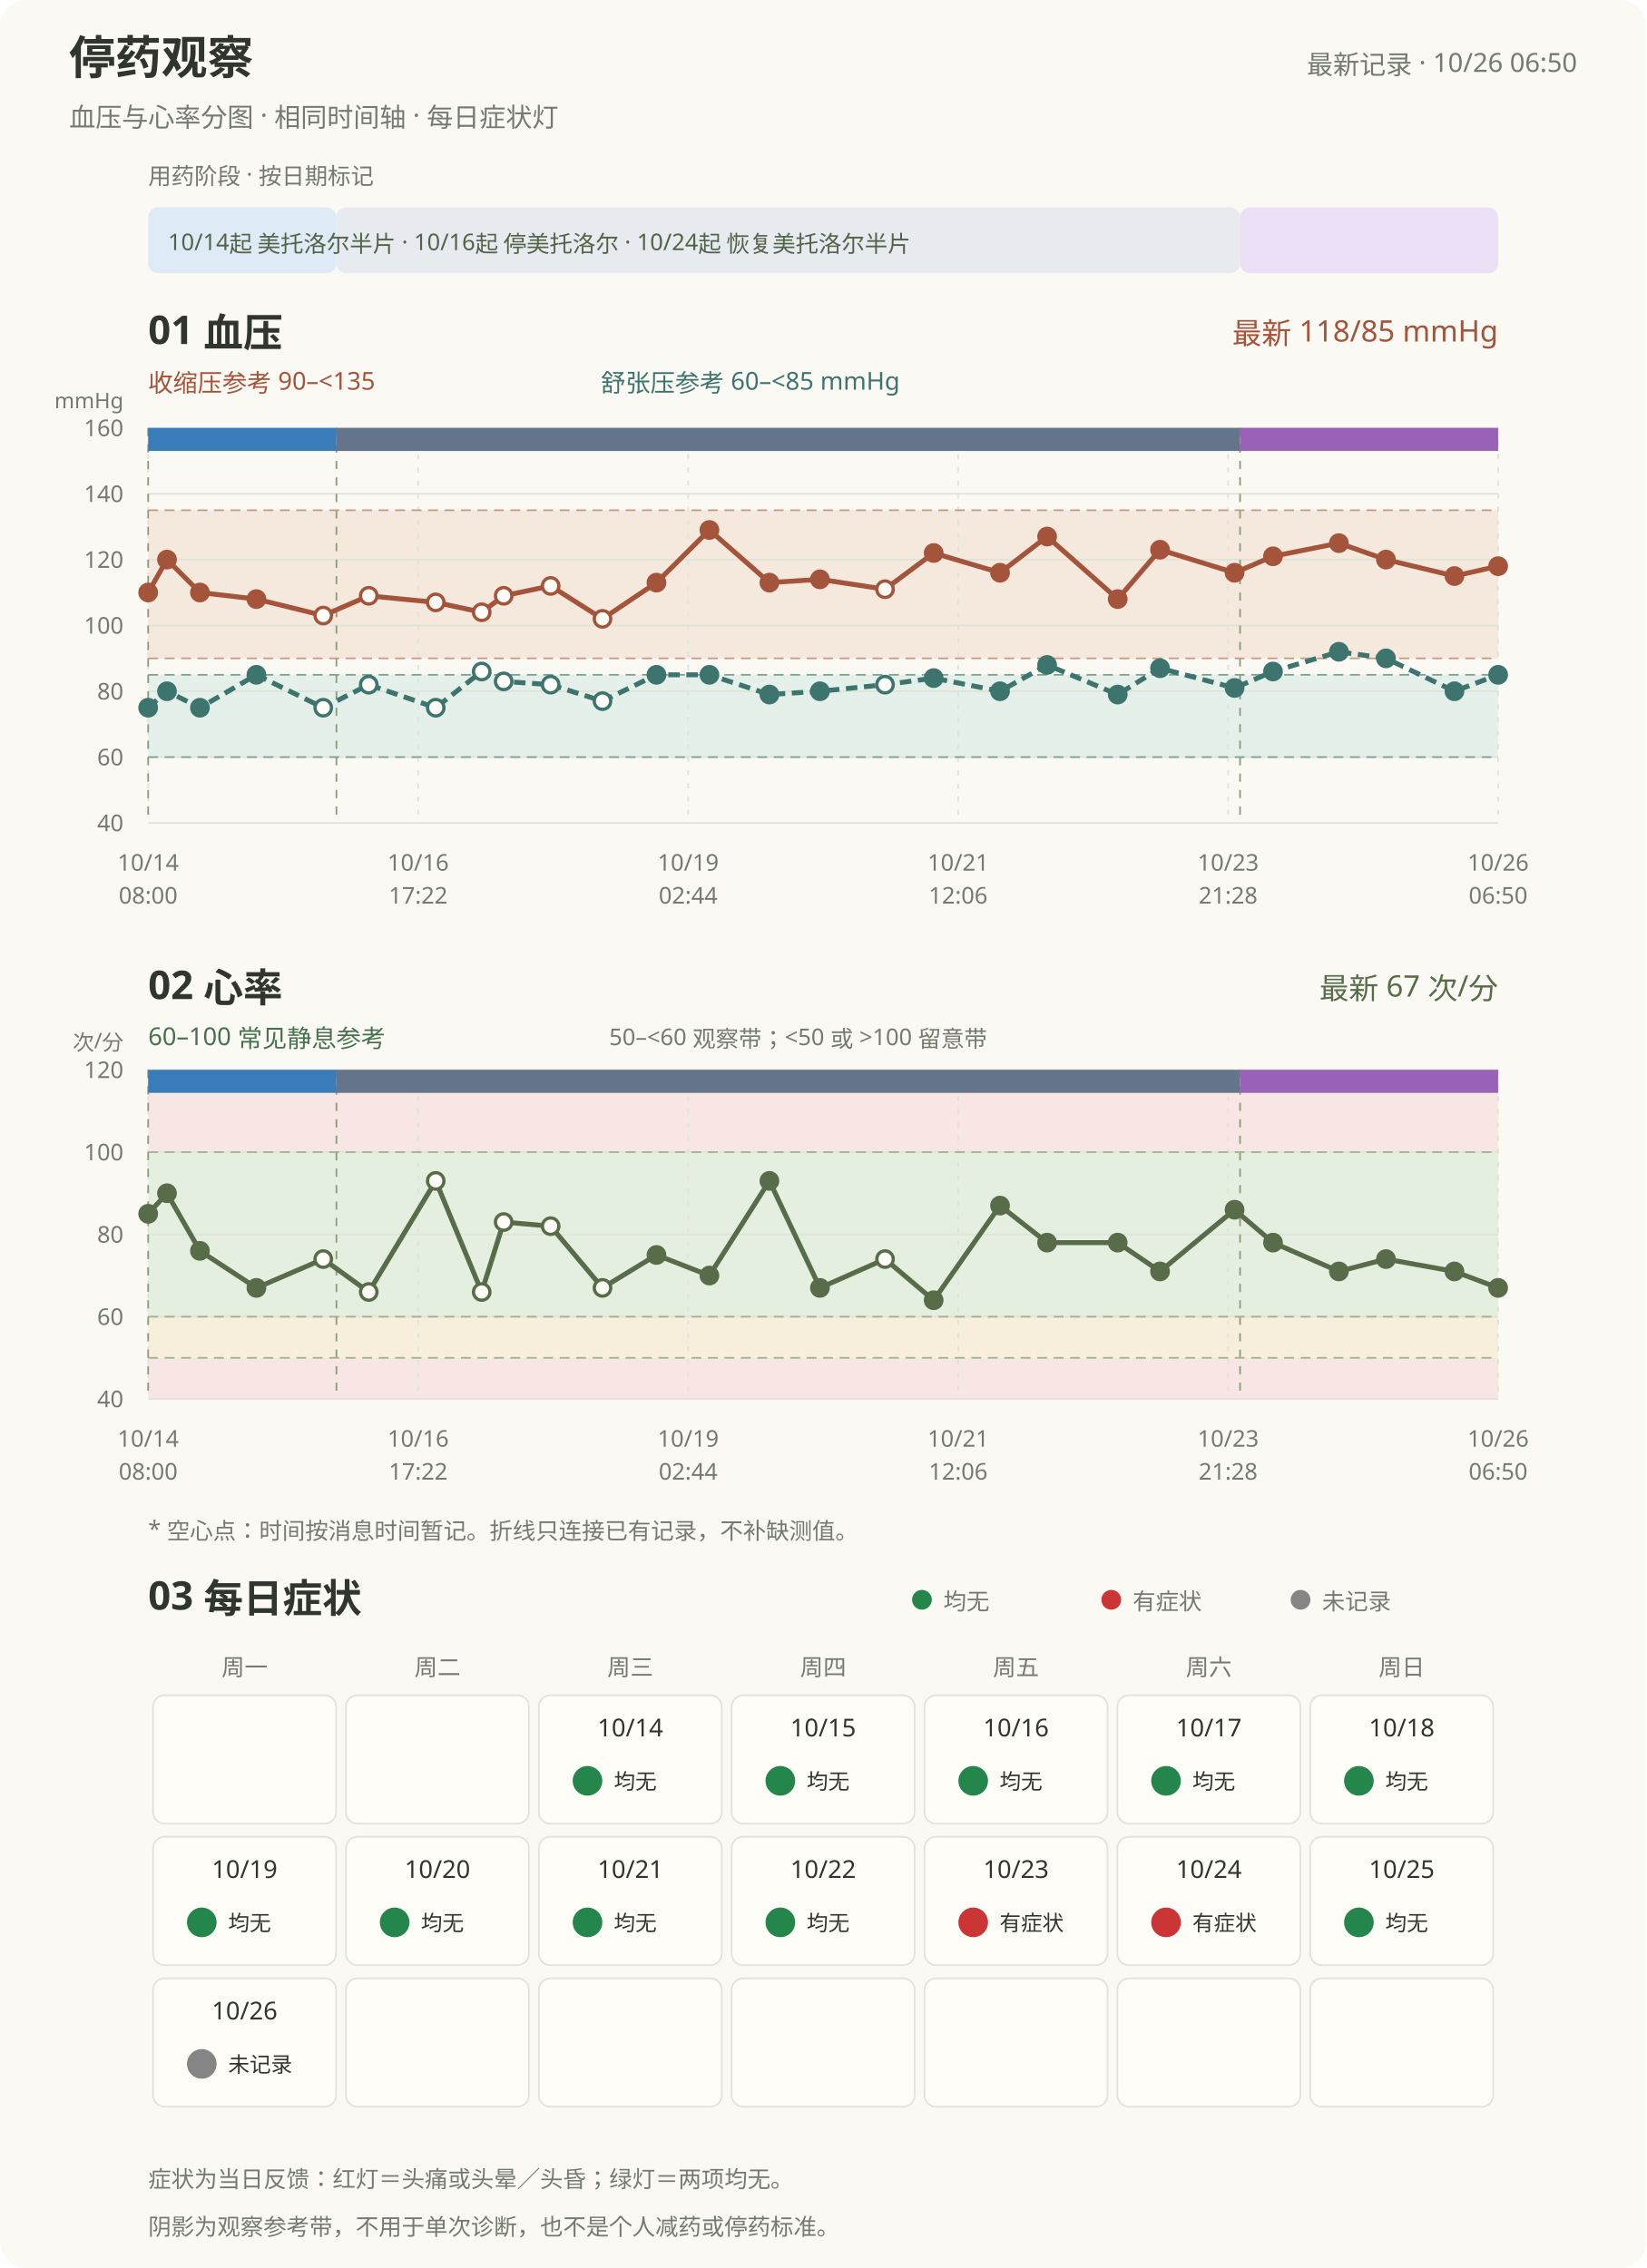
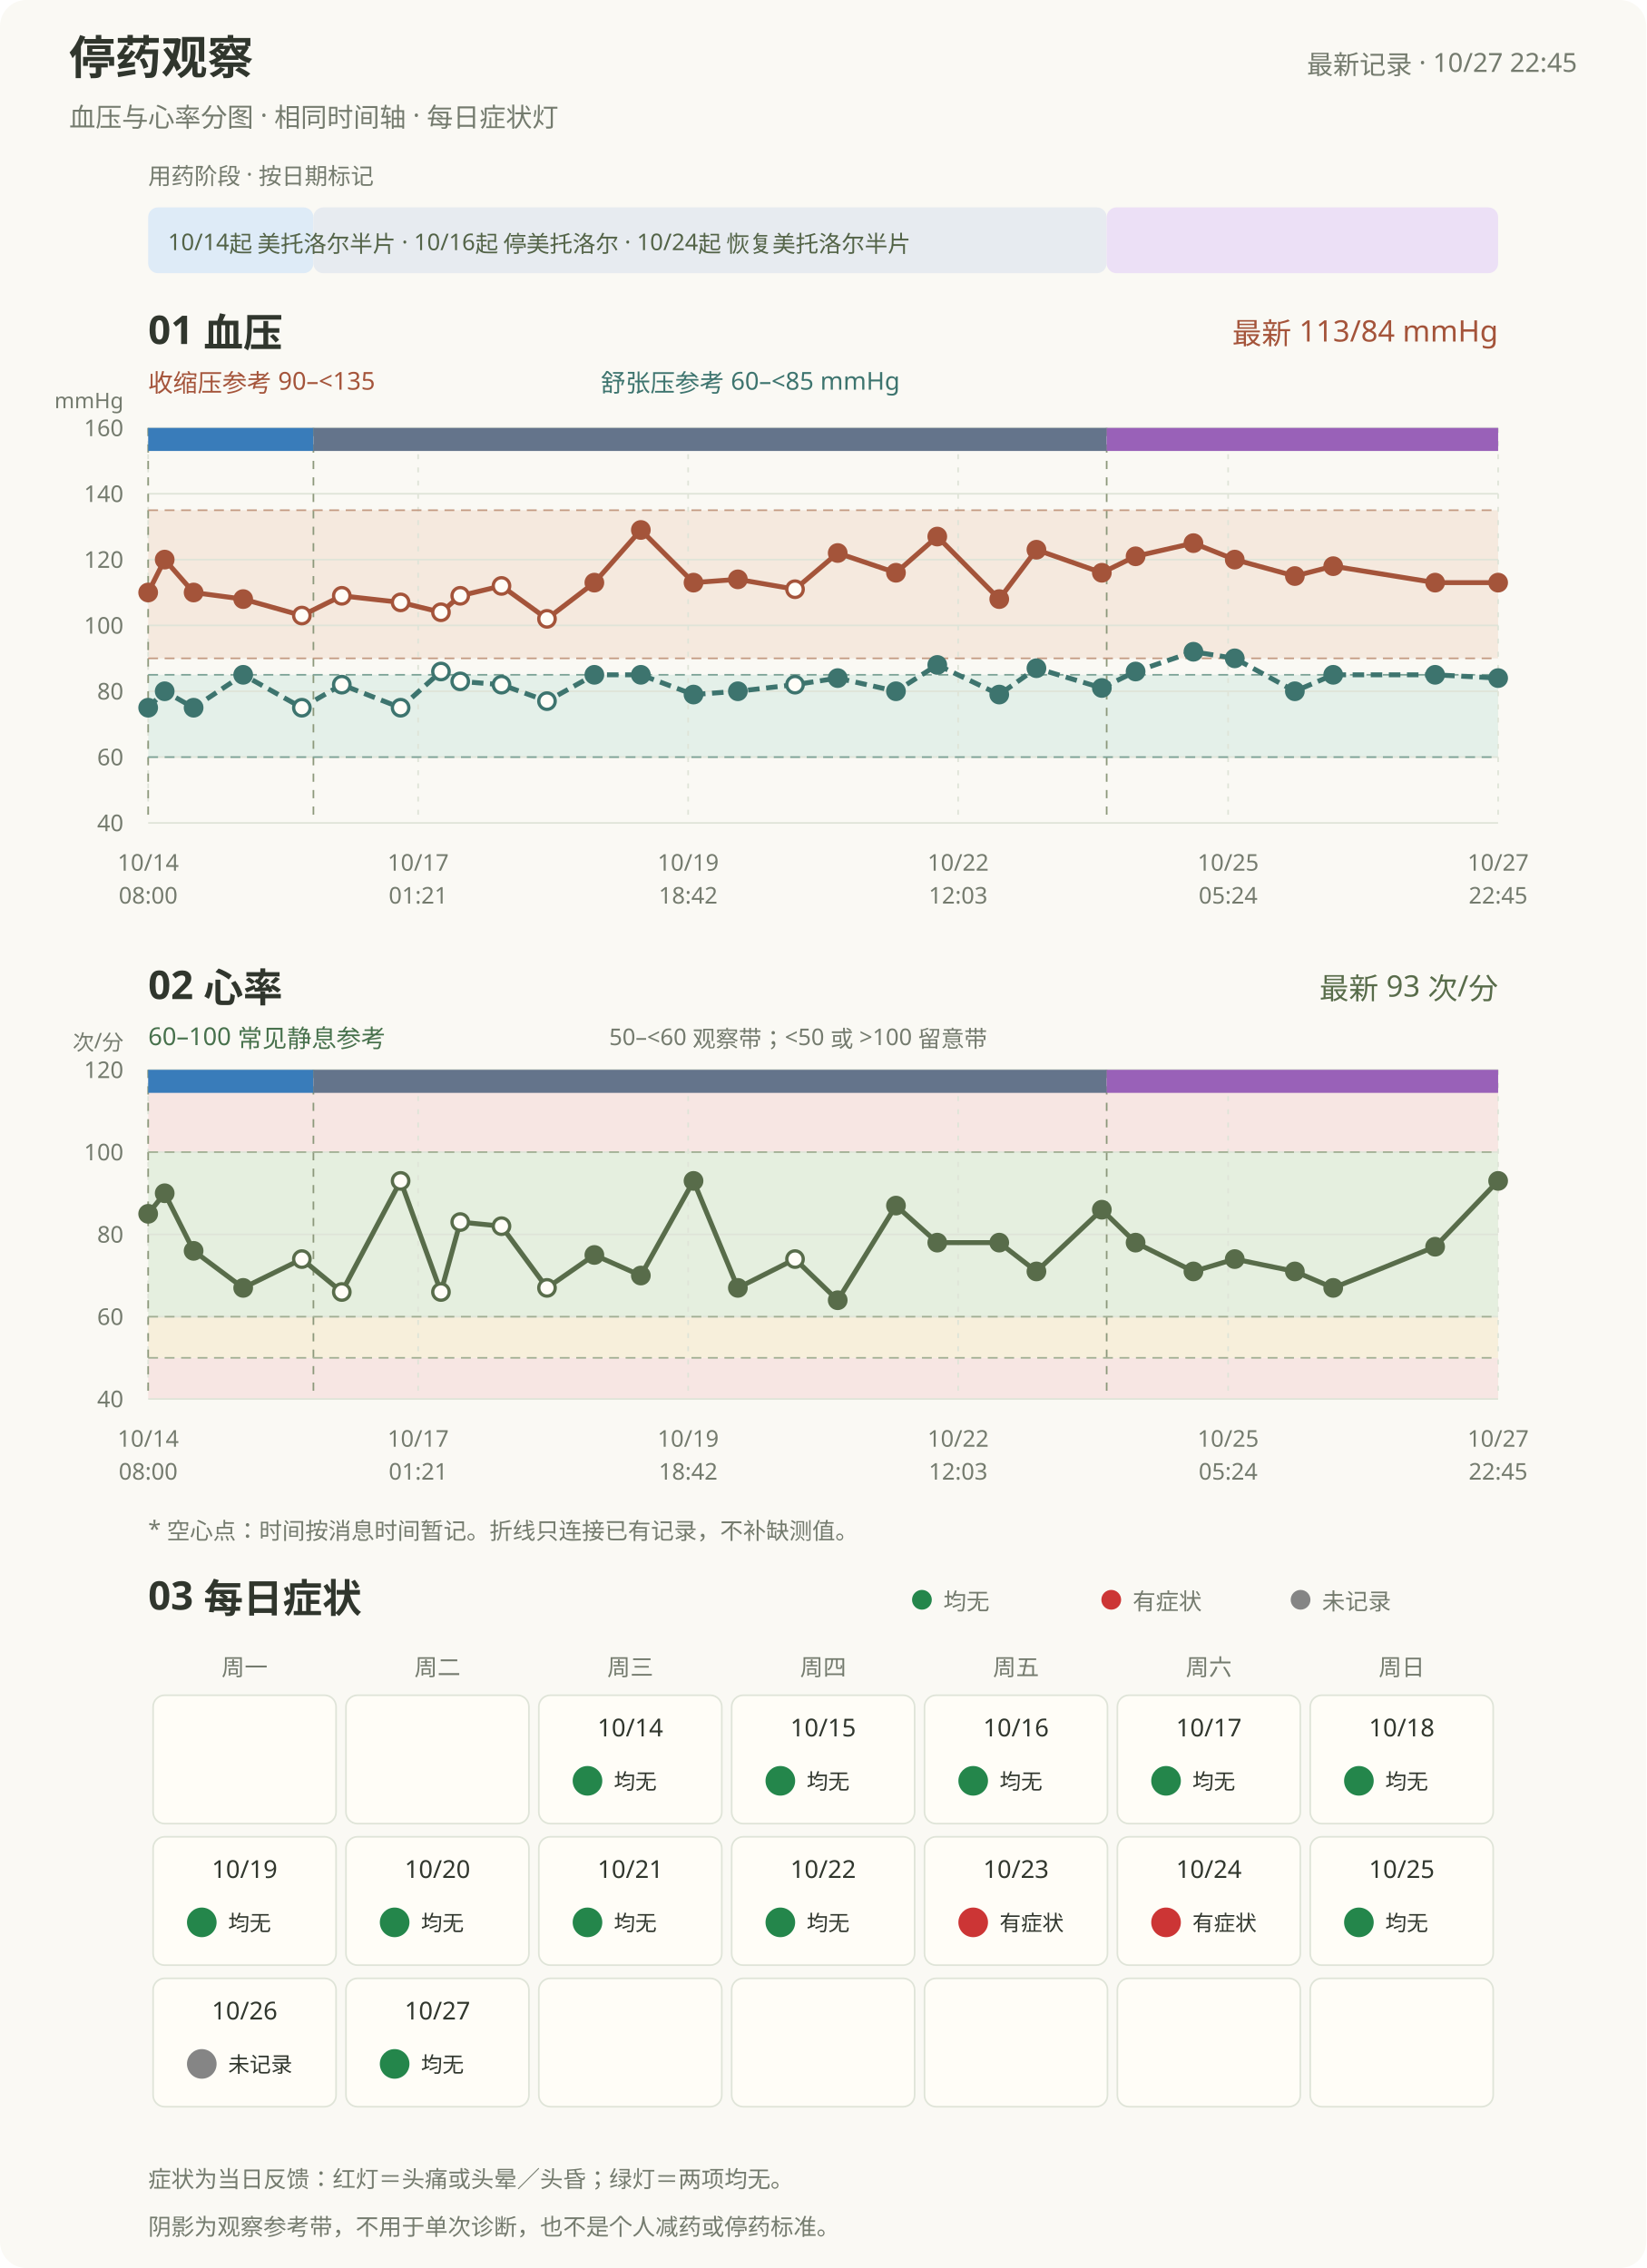
<svg xmlns="http://www.w3.org/2000/svg" viewBox="0 0 1000 1378" role="img" aria-labelledby="title desc">
  <rect width="1000" height="1378" rx="16" fill="#faf9f4" />
  <g font-family="system-ui,Microsoft YaHei,sans-serif" fill="#30362d">
    <text x="42" y="45" font-size="28" fill="#30362d" font-weight="600">停药观察</text>
-     <text x="958" y="45" font-size="16" fill="#747b6e" text-anchor="end">最新记录 · 10/26 06:50</text>
+     <text x="958" y="45" font-size="16" fill="#747b6e" text-anchor="end">最新记录 · 10/27 22:45</text>
    <text x="42" y="77" font-size="16" fill="#747b6e">血压与心率分图 · 相同时间轴 · 每日症状灯</text>
    <text x="90" y="112" font-size="14" fill="#747b6e">用药阶段 · 按日期标记</text>
-     <rect x="90" y="126" width="114.352" height="40" rx="6" fill="#deebf7" />
-     <rect x="204.352" y="126" width="548.89" height="40" rx="6" fill="#e7ebf0" />
-     <rect x="753.242" y="126" width="156.758" height="40" rx="6" fill="#ece0f6" />
+     <rect x="90" y="126" width="100.383" height="40" rx="6" fill="#deebf7" />
+     <rect x="190.383" y="126" width="481.836" height="40" rx="6" fill="#e7ebf0" />
+     <rect x="672.219" y="126" width="237.781" height="40" rx="6" fill="#ece0f6" />
    <text x="102" y="152" font-size="14" fill="#536347">10/14起 美托洛尔半片 · 10/16起 停美托洛尔 · 10/24起 恢复美托洛尔半片</text>
    <text x="90" y="209" font-size="24" fill="#30362d" font-weight="600">01  血压</text>
-     <text x="910" y="209" font-size="18" fill="#a4543a" text-anchor="end">最新 118/85 mmHg</text>
+     <text x="910" y="209" font-size="18" fill="#a4543a" text-anchor="end">最新 113/84 mmHg</text>
    <text x="90" y="238" font-size="15" fill="#a4543a">收缩压参考 90–&lt;135</text>
    <text x="365" y="238" font-size="15" fill="#3d746e">舒张压参考 60–&lt;85 mmHg</text>
    <rect data-band="systolic-90-135" x="90" y="310" width="820" height="90" fill="#f5e9de" />
    <rect data-band="diastolic-60-85" x="90" y="410" width="820" height="50" fill="#e4f0e9" />
    <text x="75" y="248" font-size="13" fill="#747b6e" text-anchor="end">mmHg</text>
    <line x1="90" y1="500" x2="910" y2="500" stroke="#dfe4d8" />
    <text x="75" y="505" font-size="14" fill="#747b6e" text-anchor="end">40</text>
    <line x1="90" y1="460" x2="910" y2="460" stroke="#dfe4d8" />
    <text x="75" y="465" font-size="14" fill="#747b6e" text-anchor="end">60</text>
    <line x1="90" y1="420" x2="910" y2="420" stroke="#dfe4d8" />
    <text x="75" y="425" font-size="14" fill="#747b6e" text-anchor="end">80</text>
    <line x1="90" y1="380" x2="910" y2="380" stroke="#dfe4d8" />
    <text x="75" y="385" font-size="14" fill="#747b6e" text-anchor="end">100</text>
    <line x1="90" y1="340" x2="910" y2="340" stroke="#dfe4d8" />
    <text x="75" y="345" font-size="14" fill="#747b6e" text-anchor="end">120</text>
    <line x1="90" y1="300" x2="910" y2="300" stroke="#dfe4d8" />
    <text x="75" y="305" font-size="14" fill="#747b6e" text-anchor="end">140</text>
    <line x1="90" y1="260" x2="910" y2="260" stroke="#dfe4d8" />
    <text x="75" y="265" font-size="14" fill="#747b6e" text-anchor="end">160</text>
    <line x1="90" y1="260" x2="90" y2="500" stroke="#dfe4d8" stroke-dasharray="3 5" />
    <text x="90" y="529" font-size="14" fill="#747b6e" text-anchor="middle">10/14</text>
    <text x="90" y="549" font-size="14" fill="#747b6e" text-anchor="middle">08:00</text>
    <line x1="254" y1="260" x2="254" y2="500" stroke="#dfe4d8" stroke-dasharray="3 5" />
-     <text x="254" y="529" font-size="14" fill="#747b6e" text-anchor="middle">10/16</text>
-     <text x="254" y="549" font-size="14" fill="#747b6e" text-anchor="middle">17:22</text>
+     <text x="254" y="529" font-size="14" fill="#747b6e" text-anchor="middle">10/17</text>
+     <text x="254" y="549" font-size="14" fill="#747b6e" text-anchor="middle">01:21</text>
    <line x1="418" y1="260" x2="418" y2="500" stroke="#dfe4d8" stroke-dasharray="3 5" />
    <text x="418" y="529" font-size="14" fill="#747b6e" text-anchor="middle">10/19</text>
-     <text x="418" y="549" font-size="14" fill="#747b6e" text-anchor="middle">02:44</text>
+     <text x="418" y="549" font-size="14" fill="#747b6e" text-anchor="middle">18:42</text>
    <line x1="582" y1="260" x2="582" y2="500" stroke="#dfe4d8" stroke-dasharray="3 5" />
-     <text x="582" y="529" font-size="14" fill="#747b6e" text-anchor="middle">10/21</text>
-     <text x="582" y="549" font-size="14" fill="#747b6e" text-anchor="middle">12:06</text>
+     <text x="582" y="529" font-size="14" fill="#747b6e" text-anchor="middle">10/22</text>
+     <text x="582" y="549" font-size="14" fill="#747b6e" text-anchor="middle">12:03</text>
    <line x1="746" y1="260" x2="746" y2="500" stroke="#dfe4d8" stroke-dasharray="3 5" />
-     <text x="746" y="529" font-size="14" fill="#747b6e" text-anchor="middle">10/23</text>
-     <text x="746" y="549" font-size="14" fill="#747b6e" text-anchor="middle">21:28</text>
+     <text x="746" y="529" font-size="14" fill="#747b6e" text-anchor="middle">10/25</text>
+     <text x="746" y="549" font-size="14" fill="#747b6e" text-anchor="middle">05:24</text>
    <line x1="910" y1="260" x2="910" y2="500" stroke="#dfe4d8" stroke-dasharray="3 5" />
-     <text x="910" y="529" font-size="14" fill="#747b6e" text-anchor="middle">10/26</text>
-     <text x="910" y="549" font-size="14" fill="#747b6e" text-anchor="middle">06:50</text>
+     <text x="910" y="529" font-size="14" fill="#747b6e" text-anchor="middle">10/27</text>
+     <text x="910" y="549" font-size="14" fill="#747b6e" text-anchor="middle">22:45</text>
    <line x1="90" y1="260" x2="90" y2="500" stroke="#8d997c" stroke-dasharray="5 5" />
-     <line x1="204.352" y1="260" x2="204.352" y2="500" stroke="#8d997c" stroke-dasharray="5 5" />
-     <line x1="753.242" y1="260" x2="753.242" y2="500" stroke="#8d997c" stroke-dasharray="5 5" />
+     <line x1="190.383" y1="260" x2="190.383" y2="500" stroke="#8d997c" stroke-dasharray="5 5" />
+     <line x1="672.219" y1="260" x2="672.219" y2="500" stroke="#8d997c" stroke-dasharray="5 5" />
    <line x1="90" y1="400" x2="910" y2="400" stroke="#c49a82" stroke-dasharray="6 4" />
    <line x1="90" y1="310" x2="910" y2="310" stroke="#c49a82" stroke-dasharray="6 4" />
    <line x1="90" y1="460" x2="910" y2="460" stroke="#7ca296" stroke-dasharray="6 4" />
    <line x1="90" y1="410" x2="910" y2="410" stroke="#7ca296" stroke-dasharray="6 4" />
-     <rect data-medication-phase="2026-10-14" x="90" y="260" width="114.352" height="14" fill="#397cba" />
-     <rect data-medication-phase="2026-10-16" x="204.352" y="260" width="548.89" height="14" fill="#64748b" />
-     <rect data-medication-phase="2026-10-24" x="753.242" y="260" width="156.758" height="14" fill="#9961b8" />
-     <polyline data-series="systolic" points="90,360 101.435,340 121.447,360 155.752,364 196.347,374 223.983,362 264.673,366 292.594,372 305.935,362 334.475,356 365.97,376 398.751,354 430.912,322 467.362,354 498.046,352 537.593,358 567.134,336 607.443,348 636.031,326 678.913,364 704.643,334 749.907,348 773.254,338 813.277,330 841.865,340 883.461,350 910,344" fill="none" stroke="#a4543a" stroke-width="3" stroke-linejoin="round" />
+     <rect data-medication-phase="2026-10-14" x="90" y="260" width="100.383" height="14" fill="#397cba" />
+     <rect data-medication-phase="2026-10-16" x="190.383" y="260" width="481.836" height="14" fill="#64748b" />
+     <rect data-medication-phase="2026-10-24" x="672.219" y="260" width="237.781" height="14" fill="#9961b8" />
+     <polyline data-series="systolic" points="90,360 100.038,340 117.605,360 147.72,364 183.356,374 207.615,362 243.334,366 267.844,372 279.556,362 304.61,356 332.257,376 361.033,354 389.265,322 421.262,354 448.198,352 482.914,358 508.846,336 544.231,348 569.327,326 606.97,364 629.556,334 669.291,348 689.786,338 724.92,330 750.015,340 786.529,350 809.827,344 871.729,354 910,354" fill="none" stroke="#a4543a" stroke-width="3" stroke-linejoin="round" />
    <circle data-reading="systolic" cx="90" cy="360" r="5" stroke="#a4543a" stroke-width="2" fill="#a4543a" />
-     <circle data-reading="systolic" cx="101.435" cy="340" r="5" stroke="#a4543a" stroke-width="2" fill="#a4543a" />
-     <circle data-reading="systolic" cx="121.447" cy="360" r="5" stroke="#a4543a" stroke-width="2" fill="#a4543a" />
-     <circle data-reading="systolic" cx="155.752" cy="364" r="5" stroke="#a4543a" stroke-width="2" fill="#a4543a" />
-     <circle data-reading="systolic" cx="196.347" cy="374" r="5" stroke="#a4543a" stroke-width="2" fill="#fffdf7" />
-     <circle data-reading="systolic" cx="223.983" cy="362" r="5" stroke="#a4543a" stroke-width="2" fill="#fffdf7" />
-     <circle data-reading="systolic" cx="264.673" cy="366" r="5" stroke="#a4543a" stroke-width="2" fill="#fffdf7" />
-     <circle data-reading="systolic" cx="292.594" cy="372" r="5" stroke="#a4543a" stroke-width="2" fill="#fffdf7" />
-     <circle data-reading="systolic" cx="305.935" cy="362" r="5" stroke="#a4543a" stroke-width="2" fill="#fffdf7" />
-     <circle data-reading="systolic" cx="334.475" cy="356" r="5" stroke="#a4543a" stroke-width="2" fill="#fffdf7" />
-     <circle data-reading="systolic" cx="365.97" cy="376" r="5" stroke="#a4543a" stroke-width="2" fill="#fffdf7" />
-     <circle data-reading="systolic" cx="398.751" cy="354" r="5" stroke="#a4543a" stroke-width="2" fill="#a4543a" />
-     <circle data-reading="systolic" cx="430.912" cy="322" r="5" stroke="#a4543a" stroke-width="2" fill="#a4543a" />
-     <circle data-reading="systolic" cx="467.362" cy="354" r="5" stroke="#a4543a" stroke-width="2" fill="#a4543a" />
-     <circle data-reading="systolic" cx="498.046" cy="352" r="5" stroke="#a4543a" stroke-width="2" fill="#a4543a" />
-     <circle data-reading="systolic" cx="537.593" cy="358" r="5" stroke="#a4543a" stroke-width="2" fill="#fffdf7" />
-     <circle data-reading="systolic" cx="567.134" cy="336" r="5" stroke="#a4543a" stroke-width="2" fill="#a4543a" />
-     <circle data-reading="systolic" cx="607.443" cy="348" r="5" stroke="#a4543a" stroke-width="2" fill="#a4543a" />
-     <circle data-reading="systolic" cx="636.031" cy="326" r="5" stroke="#a4543a" stroke-width="2" fill="#a4543a" />
-     <circle data-reading="systolic" cx="678.913" cy="364" r="5" stroke="#a4543a" stroke-width="2" fill="#a4543a" />
-     <circle data-reading="systolic" cx="704.643" cy="334" r="5" stroke="#a4543a" stroke-width="2" fill="#a4543a" />
-     <circle data-reading="systolic" cx="749.907" cy="348" r="5" stroke="#a4543a" stroke-width="2" fill="#a4543a" />
-     <circle data-reading="systolic" cx="773.254" cy="338" r="5" stroke="#a4543a" stroke-width="2" fill="#a4543a" />
-     <circle data-reading="systolic" cx="813.277" cy="330" r="5" stroke="#a4543a" stroke-width="2" fill="#a4543a" />
-     <circle data-reading="systolic" cx="841.865" cy="340" r="5" stroke="#a4543a" stroke-width="2" fill="#a4543a" />
-     <circle data-reading="systolic" cx="883.461" cy="350" r="5" stroke="#a4543a" stroke-width="2" fill="#a4543a" />
-     <circle data-reading="systolic" cx="910" cy="344" r="5" stroke="#a4543a" stroke-width="2" fill="#a4543a" />
-     <polyline data-series="diastolic" points="90,430 101.435,420 121.447,430 155.752,410 196.347,430 223.983,416 264.673,430 292.594,408 305.935,414 334.475,416 365.97,426 398.751,410 430.912,410 467.362,422 498.046,420 537.593,416 567.134,412 607.443,420 636.031,404 678.913,422 704.643,406 749.907,418 773.254,408 813.277,396 841.865,400 883.461,420 910,410" fill="none" stroke="#3d746e" stroke-width="3" stroke-linejoin="round" stroke-dasharray="7 4" />
+     <circle data-reading="systolic" cx="100.038" cy="340" r="5" stroke="#a4543a" stroke-width="2" fill="#a4543a" />
+     <circle data-reading="systolic" cx="117.605" cy="360" r="5" stroke="#a4543a" stroke-width="2" fill="#a4543a" />
+     <circle data-reading="systolic" cx="147.72" cy="364" r="5" stroke="#a4543a" stroke-width="2" fill="#a4543a" />
+     <circle data-reading="systolic" cx="183.356" cy="374" r="5" stroke="#a4543a" stroke-width="2" fill="#fffdf7" />
+     <circle data-reading="systolic" cx="207.615" cy="362" r="5" stroke="#a4543a" stroke-width="2" fill="#fffdf7" />
+     <circle data-reading="systolic" cx="243.334" cy="366" r="5" stroke="#a4543a" stroke-width="2" fill="#fffdf7" />
+     <circle data-reading="systolic" cx="267.844" cy="372" r="5" stroke="#a4543a" stroke-width="2" fill="#fffdf7" />
+     <circle data-reading="systolic" cx="279.556" cy="362" r="5" stroke="#a4543a" stroke-width="2" fill="#fffdf7" />
+     <circle data-reading="systolic" cx="304.61" cy="356" r="5" stroke="#a4543a" stroke-width="2" fill="#fffdf7" />
+     <circle data-reading="systolic" cx="332.257" cy="376" r="5" stroke="#a4543a" stroke-width="2" fill="#fffdf7" />
+     <circle data-reading="systolic" cx="361.033" cy="354" r="5" stroke="#a4543a" stroke-width="2" fill="#a4543a" />
+     <circle data-reading="systolic" cx="389.265" cy="322" r="5" stroke="#a4543a" stroke-width="2" fill="#a4543a" />
+     <circle data-reading="systolic" cx="421.262" cy="354" r="5" stroke="#a4543a" stroke-width="2" fill="#a4543a" />
+     <circle data-reading="systolic" cx="448.198" cy="352" r="5" stroke="#a4543a" stroke-width="2" fill="#a4543a" />
+     <circle data-reading="systolic" cx="482.914" cy="358" r="5" stroke="#a4543a" stroke-width="2" fill="#fffdf7" />
+     <circle data-reading="systolic" cx="508.846" cy="336" r="5" stroke="#a4543a" stroke-width="2" fill="#a4543a" />
+     <circle data-reading="systolic" cx="544.231" cy="348" r="5" stroke="#a4543a" stroke-width="2" fill="#a4543a" />
+     <circle data-reading="systolic" cx="569.327" cy="326" r="5" stroke="#a4543a" stroke-width="2" fill="#a4543a" />
+     <circle data-reading="systolic" cx="606.97" cy="364" r="5" stroke="#a4543a" stroke-width="2" fill="#a4543a" />
+     <circle data-reading="systolic" cx="629.556" cy="334" r="5" stroke="#a4543a" stroke-width="2" fill="#a4543a" />
+     <circle data-reading="systolic" cx="669.291" cy="348" r="5" stroke="#a4543a" stroke-width="2" fill="#a4543a" />
+     <circle data-reading="systolic" cx="689.786" cy="338" r="5" stroke="#a4543a" stroke-width="2" fill="#a4543a" />
+     <circle data-reading="systolic" cx="724.92" cy="330" r="5" stroke="#a4543a" stroke-width="2" fill="#a4543a" />
+     <circle data-reading="systolic" cx="750.015" cy="340" r="5" stroke="#a4543a" stroke-width="2" fill="#a4543a" />
+     <circle data-reading="systolic" cx="786.529" cy="350" r="5" stroke="#a4543a" stroke-width="2" fill="#a4543a" />
+     <circle data-reading="systolic" cx="809.827" cy="344" r="5" stroke="#a4543a" stroke-width="2" fill="#a4543a" />
+     <circle data-reading="systolic" cx="871.729" cy="354" r="5" stroke="#a4543a" stroke-width="2" fill="#a4543a" />
+     <circle data-reading="systolic" cx="910" cy="354" r="5" stroke="#a4543a" stroke-width="2" fill="#a4543a" />
+     <polyline data-series="diastolic" points="90,430 100.038,420 117.605,430 147.72,410 183.356,430 207.615,416 243.334,430 267.844,408 279.556,414 304.61,416 332.257,426 361.033,410 389.265,410 421.262,422 448.198,420 482.914,416 508.846,412 544.231,420 569.327,404 606.97,422 629.556,406 669.291,418 689.786,408 724.92,396 750.015,400 786.529,420 809.827,410 871.729,410 910,412" fill="none" stroke="#3d746e" stroke-width="3" stroke-linejoin="round" stroke-dasharray="7 4" />
    <circle data-reading="diastolic" cx="90" cy="430" r="5" stroke="#3d746e" stroke-width="2" fill="#3d746e" />
-     <circle data-reading="diastolic" cx="101.435" cy="420" r="5" stroke="#3d746e" stroke-width="2" fill="#3d746e" />
-     <circle data-reading="diastolic" cx="121.447" cy="430" r="5" stroke="#3d746e" stroke-width="2" fill="#3d746e" />
-     <circle data-reading="diastolic" cx="155.752" cy="410" r="5" stroke="#3d746e" stroke-width="2" fill="#3d746e" />
-     <circle data-reading="diastolic" cx="196.347" cy="430" r="5" stroke="#3d746e" stroke-width="2" fill="#fffdf7" />
-     <circle data-reading="diastolic" cx="223.983" cy="416" r="5" stroke="#3d746e" stroke-width="2" fill="#fffdf7" />
-     <circle data-reading="diastolic" cx="264.673" cy="430" r="5" stroke="#3d746e" stroke-width="2" fill="#fffdf7" />
-     <circle data-reading="diastolic" cx="292.594" cy="408" r="5" stroke="#3d746e" stroke-width="2" fill="#fffdf7" />
-     <circle data-reading="diastolic" cx="305.935" cy="414" r="5" stroke="#3d746e" stroke-width="2" fill="#fffdf7" />
-     <circle data-reading="diastolic" cx="334.475" cy="416" r="5" stroke="#3d746e" stroke-width="2" fill="#fffdf7" />
-     <circle data-reading="diastolic" cx="365.97" cy="426" r="5" stroke="#3d746e" stroke-width="2" fill="#fffdf7" />
-     <circle data-reading="diastolic" cx="398.751" cy="410" r="5" stroke="#3d746e" stroke-width="2" fill="#3d746e" />
-     <circle data-reading="diastolic" cx="430.912" cy="410" r="5" stroke="#3d746e" stroke-width="2" fill="#3d746e" />
-     <circle data-reading="diastolic" cx="467.362" cy="422" r="5" stroke="#3d746e" stroke-width="2" fill="#3d746e" />
-     <circle data-reading="diastolic" cx="498.046" cy="420" r="5" stroke="#3d746e" stroke-width="2" fill="#3d746e" />
-     <circle data-reading="diastolic" cx="537.593" cy="416" r="5" stroke="#3d746e" stroke-width="2" fill="#fffdf7" />
-     <circle data-reading="diastolic" cx="567.134" cy="412" r="5" stroke="#3d746e" stroke-width="2" fill="#3d746e" />
-     <circle data-reading="diastolic" cx="607.443" cy="420" r="5" stroke="#3d746e" stroke-width="2" fill="#3d746e" />
-     <circle data-reading="diastolic" cx="636.031" cy="404" r="5" stroke="#3d746e" stroke-width="2" fill="#3d746e" />
-     <circle data-reading="diastolic" cx="678.913" cy="422" r="5" stroke="#3d746e" stroke-width="2" fill="#3d746e" />
-     <circle data-reading="diastolic" cx="704.643" cy="406" r="5" stroke="#3d746e" stroke-width="2" fill="#3d746e" />
-     <circle data-reading="diastolic" cx="749.907" cy="418" r="5" stroke="#3d746e" stroke-width="2" fill="#3d746e" />
-     <circle data-reading="diastolic" cx="773.254" cy="408" r="5" stroke="#3d746e" stroke-width="2" fill="#3d746e" />
-     <circle data-reading="diastolic" cx="813.277" cy="396" r="5" stroke="#3d746e" stroke-width="2" fill="#3d746e" />
-     <circle data-reading="diastolic" cx="841.865" cy="400" r="5" stroke="#3d746e" stroke-width="2" fill="#3d746e" />
-     <circle data-reading="diastolic" cx="883.461" cy="420" r="5" stroke="#3d746e" stroke-width="2" fill="#3d746e" />
-     <circle data-reading="diastolic" cx="910" cy="410" r="5" stroke="#3d746e" stroke-width="2" fill="#3d746e" />
+     <circle data-reading="diastolic" cx="100.038" cy="420" r="5" stroke="#3d746e" stroke-width="2" fill="#3d746e" />
+     <circle data-reading="diastolic" cx="117.605" cy="430" r="5" stroke="#3d746e" stroke-width="2" fill="#3d746e" />
+     <circle data-reading="diastolic" cx="147.72" cy="410" r="5" stroke="#3d746e" stroke-width="2" fill="#3d746e" />
+     <circle data-reading="diastolic" cx="183.356" cy="430" r="5" stroke="#3d746e" stroke-width="2" fill="#fffdf7" />
+     <circle data-reading="diastolic" cx="207.615" cy="416" r="5" stroke="#3d746e" stroke-width="2" fill="#fffdf7" />
+     <circle data-reading="diastolic" cx="243.334" cy="430" r="5" stroke="#3d746e" stroke-width="2" fill="#fffdf7" />
+     <circle data-reading="diastolic" cx="267.844" cy="408" r="5" stroke="#3d746e" stroke-width="2" fill="#fffdf7" />
+     <circle data-reading="diastolic" cx="279.556" cy="414" r="5" stroke="#3d746e" stroke-width="2" fill="#fffdf7" />
+     <circle data-reading="diastolic" cx="304.61" cy="416" r="5" stroke="#3d746e" stroke-width="2" fill="#fffdf7" />
+     <circle data-reading="diastolic" cx="332.257" cy="426" r="5" stroke="#3d746e" stroke-width="2" fill="#fffdf7" />
+     <circle data-reading="diastolic" cx="361.033" cy="410" r="5" stroke="#3d746e" stroke-width="2" fill="#3d746e" />
+     <circle data-reading="diastolic" cx="389.265" cy="410" r="5" stroke="#3d746e" stroke-width="2" fill="#3d746e" />
+     <circle data-reading="diastolic" cx="421.262" cy="422" r="5" stroke="#3d746e" stroke-width="2" fill="#3d746e" />
+     <circle data-reading="diastolic" cx="448.198" cy="420" r="5" stroke="#3d746e" stroke-width="2" fill="#3d746e" />
+     <circle data-reading="diastolic" cx="482.914" cy="416" r="5" stroke="#3d746e" stroke-width="2" fill="#fffdf7" />
+     <circle data-reading="diastolic" cx="508.846" cy="412" r="5" stroke="#3d746e" stroke-width="2" fill="#3d746e" />
+     <circle data-reading="diastolic" cx="544.231" cy="420" r="5" stroke="#3d746e" stroke-width="2" fill="#3d746e" />
+     <circle data-reading="diastolic" cx="569.327" cy="404" r="5" stroke="#3d746e" stroke-width="2" fill="#3d746e" />
+     <circle data-reading="diastolic" cx="606.97" cy="422" r="5" stroke="#3d746e" stroke-width="2" fill="#3d746e" />
+     <circle data-reading="diastolic" cx="629.556" cy="406" r="5" stroke="#3d746e" stroke-width="2" fill="#3d746e" />
+     <circle data-reading="diastolic" cx="669.291" cy="418" r="5" stroke="#3d746e" stroke-width="2" fill="#3d746e" />
+     <circle data-reading="diastolic" cx="689.786" cy="408" r="5" stroke="#3d746e" stroke-width="2" fill="#3d746e" />
+     <circle data-reading="diastolic" cx="724.92" cy="396" r="5" stroke="#3d746e" stroke-width="2" fill="#3d746e" />
+     <circle data-reading="diastolic" cx="750.015" cy="400" r="5" stroke="#3d746e" stroke-width="2" fill="#3d746e" />
+     <circle data-reading="diastolic" cx="786.529" cy="420" r="5" stroke="#3d746e" stroke-width="2" fill="#3d746e" />
+     <circle data-reading="diastolic" cx="809.827" cy="410" r="5" stroke="#3d746e" stroke-width="2" fill="#3d746e" />
+     <circle data-reading="diastolic" cx="871.729" cy="410" r="5" stroke="#3d746e" stroke-width="2" fill="#3d746e" />
+     <circle data-reading="diastolic" cx="910" cy="412" r="5" stroke="#3d746e" stroke-width="2" fill="#3d746e" />
    <text x="90" y="607" font-size="24" fill="#30362d" font-weight="600">02  心率</text>
-     <text x="910" y="607" font-size="18" fill="#586c4a" text-anchor="end">最新 67 次/分</text>
+     <text x="910" y="607" font-size="18" fill="#586c4a" text-anchor="end">最新 93 次/分</text>
    <text x="90" y="635" font-size="15" fill="#47714c">60–100 常见静息参考</text>
    <text x="370" y="635" font-size="14" fill="#747b6e">50–&lt;60 观察带；&lt;50 或 &gt;100 留意带</text>
    <rect data-band="heart-low" x="90" y="825" width="820" height="25" fill="#f7e6e3" />
    <rect data-band="heart-observe" x="90" y="800" width="820" height="25" fill="#f7efdb" />
    <rect data-band="heart-reference-60-100" x="90" y="700" width="820" height="100" fill="#e5efdf" />
    <rect data-band="heart-high" x="90" y="650" width="820" height="50" fill="#f7e6e3" />
    <text x="75" y="638" font-size="13" fill="#747b6e" text-anchor="end">次/分</text>
    <line x1="90" y1="850" x2="910" y2="850" stroke="#dfe4d8" />
    <text x="75" y="855" font-size="14" fill="#747b6e" text-anchor="end">40</text>
    <line x1="90" y1="800" x2="910" y2="800" stroke="#dfe4d8" />
    <text x="75" y="805" font-size="14" fill="#747b6e" text-anchor="end">60</text>
    <line x1="90" y1="750" x2="910" y2="750" stroke="#dfe4d8" />
    <text x="75" y="755" font-size="14" fill="#747b6e" text-anchor="end">80</text>
    <line x1="90" y1="700" x2="910" y2="700" stroke="#dfe4d8" />
    <text x="75" y="705" font-size="14" fill="#747b6e" text-anchor="end">100</text>
    <line x1="90" y1="650" x2="910" y2="650" stroke="#dfe4d8" />
    <text x="75" y="655" font-size="14" fill="#747b6e" text-anchor="end">120</text>
    <line x1="90" y1="650" x2="90" y2="850" stroke="#dfe4d8" stroke-dasharray="3 5" />
    <text x="90" y="879" font-size="14" fill="#747b6e" text-anchor="middle">10/14</text>
    <text x="90" y="899" font-size="14" fill="#747b6e" text-anchor="middle">08:00</text>
    <line x1="254" y1="650" x2="254" y2="850" stroke="#dfe4d8" stroke-dasharray="3 5" />
-     <text x="254" y="879" font-size="14" fill="#747b6e" text-anchor="middle">10/16</text>
-     <text x="254" y="899" font-size="14" fill="#747b6e" text-anchor="middle">17:22</text>
+     <text x="254" y="879" font-size="14" fill="#747b6e" text-anchor="middle">10/17</text>
+     <text x="254" y="899" font-size="14" fill="#747b6e" text-anchor="middle">01:21</text>
    <line x1="418" y1="650" x2="418" y2="850" stroke="#dfe4d8" stroke-dasharray="3 5" />
    <text x="418" y="879" font-size="14" fill="#747b6e" text-anchor="middle">10/19</text>
-     <text x="418" y="899" font-size="14" fill="#747b6e" text-anchor="middle">02:44</text>
+     <text x="418" y="899" font-size="14" fill="#747b6e" text-anchor="middle">18:42</text>
    <line x1="582" y1="650" x2="582" y2="850" stroke="#dfe4d8" stroke-dasharray="3 5" />
-     <text x="582" y="879" font-size="14" fill="#747b6e" text-anchor="middle">10/21</text>
-     <text x="582" y="899" font-size="14" fill="#747b6e" text-anchor="middle">12:06</text>
+     <text x="582" y="879" font-size="14" fill="#747b6e" text-anchor="middle">10/22</text>
+     <text x="582" y="899" font-size="14" fill="#747b6e" text-anchor="middle">12:03</text>
    <line x1="746" y1="650" x2="746" y2="850" stroke="#dfe4d8" stroke-dasharray="3 5" />
-     <text x="746" y="879" font-size="14" fill="#747b6e" text-anchor="middle">10/23</text>
-     <text x="746" y="899" font-size="14" fill="#747b6e" text-anchor="middle">21:28</text>
+     <text x="746" y="879" font-size="14" fill="#747b6e" text-anchor="middle">10/25</text>
+     <text x="746" y="899" font-size="14" fill="#747b6e" text-anchor="middle">05:24</text>
    <line x1="910" y1="650" x2="910" y2="850" stroke="#dfe4d8" stroke-dasharray="3 5" />
-     <text x="910" y="879" font-size="14" fill="#747b6e" text-anchor="middle">10/26</text>
-     <text x="910" y="899" font-size="14" fill="#747b6e" text-anchor="middle">06:50</text>
+     <text x="910" y="879" font-size="14" fill="#747b6e" text-anchor="middle">10/27</text>
+     <text x="910" y="899" font-size="14" fill="#747b6e" text-anchor="middle">22:45</text>
    <line x1="90" y1="650" x2="90" y2="850" stroke="#8d997c" stroke-dasharray="5 5" />
-     <line x1="204.352" y1="650" x2="204.352" y2="850" stroke="#8d997c" stroke-dasharray="5 5" />
-     <line x1="753.242" y1="650" x2="753.242" y2="850" stroke="#8d997c" stroke-dasharray="5 5" />
+     <line x1="190.383" y1="650" x2="190.383" y2="850" stroke="#8d997c" stroke-dasharray="5 5" />
+     <line x1="672.219" y1="650" x2="672.219" y2="850" stroke="#8d997c" stroke-dasharray="5 5" />
    <line x1="90" y1="825" x2="910" y2="825" stroke="#a2af94" stroke-dasharray="6 4" />
    <line x1="90" y1="800" x2="910" y2="800" stroke="#a2af94" stroke-dasharray="6 4" />
    <line x1="90" y1="700" x2="910" y2="700" stroke="#a2af94" stroke-dasharray="6 4" />
-     <rect data-medication-phase="2026-10-14" x="90" y="650" width="114.352" height="14" fill="#397cba" />
-     <rect data-medication-phase="2026-10-16" x="204.352" y="650" width="548.89" height="14" fill="#64748b" />
-     <rect data-medication-phase="2026-10-24" x="753.242" y="650" width="156.758" height="14" fill="#9961b8" />
-     <polyline data-series="heartRate" points="90,737.5 101.435,725 121.447,760 155.752,782.5 196.347,765 223.983,785 264.673,717.5 292.594,785 305.935,742.5 334.475,745 365.97,782.5 398.751,762.5 430.912,775 467.362,717.5 498.046,782.5 537.593,765 567.134,790 607.443,732.5 636.031,755 678.913,755 704.643,772.5 749.907,735 773.254,755 813.277,772.5 841.865,765 883.461,772.5 910,782.5" fill="none" stroke="#586c4a" stroke-width="3" stroke-linejoin="round" />
+     <rect data-medication-phase="2026-10-14" x="90" y="650" width="100.383" height="14" fill="#397cba" />
+     <rect data-medication-phase="2026-10-16" x="190.383" y="650" width="481.836" height="14" fill="#64748b" />
+     <rect data-medication-phase="2026-10-24" x="672.219" y="650" width="237.781" height="14" fill="#9961b8" />
+     <polyline data-series="heartRate" points="90,737.5 100.038,725 117.605,760 147.72,782.5 183.356,765 207.615,785 243.334,717.5 267.844,785 279.556,742.5 304.61,745 332.257,782.5 361.033,762.5 389.265,775 421.262,717.5 448.198,782.5 482.914,765 508.846,790 544.231,732.5 569.327,755 606.97,755 629.556,772.5 669.291,735 689.786,755 724.92,772.5 750.015,765 786.529,772.5 809.827,782.5 871.729,757.5 910,717.5" fill="none" stroke="#586c4a" stroke-width="3" stroke-linejoin="round" />
    <circle data-reading="heartRate" cx="90" cy="737.5" r="5" stroke="#586c4a" stroke-width="2" fill="#586c4a" />
-     <circle data-reading="heartRate" cx="101.435" cy="725" r="5" stroke="#586c4a" stroke-width="2" fill="#586c4a" />
-     <circle data-reading="heartRate" cx="121.447" cy="760" r="5" stroke="#586c4a" stroke-width="2" fill="#586c4a" />
-     <circle data-reading="heartRate" cx="155.752" cy="782.5" r="5" stroke="#586c4a" stroke-width="2" fill="#586c4a" />
-     <circle data-reading="heartRate" cx="196.347" cy="765" r="5" stroke="#586c4a" stroke-width="2" fill="#fffdf7" />
-     <circle data-reading="heartRate" cx="223.983" cy="785" r="5" stroke="#586c4a" stroke-width="2" fill="#fffdf7" />
-     <circle data-reading="heartRate" cx="264.673" cy="717.5" r="5" stroke="#586c4a" stroke-width="2" fill="#fffdf7" />
-     <circle data-reading="heartRate" cx="292.594" cy="785" r="5" stroke="#586c4a" stroke-width="2" fill="#fffdf7" />
-     <circle data-reading="heartRate" cx="305.935" cy="742.5" r="5" stroke="#586c4a" stroke-width="2" fill="#fffdf7" />
-     <circle data-reading="heartRate" cx="334.475" cy="745" r="5" stroke="#586c4a" stroke-width="2" fill="#fffdf7" />
-     <circle data-reading="heartRate" cx="365.97" cy="782.5" r="5" stroke="#586c4a" stroke-width="2" fill="#fffdf7" />
-     <circle data-reading="heartRate" cx="398.751" cy="762.5" r="5" stroke="#586c4a" stroke-width="2" fill="#586c4a" />
-     <circle data-reading="heartRate" cx="430.912" cy="775" r="5" stroke="#586c4a" stroke-width="2" fill="#586c4a" />
-     <circle data-reading="heartRate" cx="467.362" cy="717.5" r="5" stroke="#586c4a" stroke-width="2" fill="#586c4a" />
-     <circle data-reading="heartRate" cx="498.046" cy="782.5" r="5" stroke="#586c4a" stroke-width="2" fill="#586c4a" />
-     <circle data-reading="heartRate" cx="537.593" cy="765" r="5" stroke="#586c4a" stroke-width="2" fill="#fffdf7" />
-     <circle data-reading="heartRate" cx="567.134" cy="790" r="5" stroke="#586c4a" stroke-width="2" fill="#586c4a" />
-     <circle data-reading="heartRate" cx="607.443" cy="732.5" r="5" stroke="#586c4a" stroke-width="2" fill="#586c4a" />
-     <circle data-reading="heartRate" cx="636.031" cy="755" r="5" stroke="#586c4a" stroke-width="2" fill="#586c4a" />
-     <circle data-reading="heartRate" cx="678.913" cy="755" r="5" stroke="#586c4a" stroke-width="2" fill="#586c4a" />
-     <circle data-reading="heartRate" cx="704.643" cy="772.5" r="5" stroke="#586c4a" stroke-width="2" fill="#586c4a" />
-     <circle data-reading="heartRate" cx="749.907" cy="735" r="5" stroke="#586c4a" stroke-width="2" fill="#586c4a" />
-     <circle data-reading="heartRate" cx="773.254" cy="755" r="5" stroke="#586c4a" stroke-width="2" fill="#586c4a" />
-     <circle data-reading="heartRate" cx="813.277" cy="772.5" r="5" stroke="#586c4a" stroke-width="2" fill="#586c4a" />
-     <circle data-reading="heartRate" cx="841.865" cy="765" r="5" stroke="#586c4a" stroke-width="2" fill="#586c4a" />
-     <circle data-reading="heartRate" cx="883.461" cy="772.5" r="5" stroke="#586c4a" stroke-width="2" fill="#586c4a" />
-     <circle data-reading="heartRate" cx="910" cy="782.5" r="5" stroke="#586c4a" stroke-width="2" fill="#586c4a" />
+     <circle data-reading="heartRate" cx="100.038" cy="725" r="5" stroke="#586c4a" stroke-width="2" fill="#586c4a" />
+     <circle data-reading="heartRate" cx="117.605" cy="760" r="5" stroke="#586c4a" stroke-width="2" fill="#586c4a" />
+     <circle data-reading="heartRate" cx="147.72" cy="782.5" r="5" stroke="#586c4a" stroke-width="2" fill="#586c4a" />
+     <circle data-reading="heartRate" cx="183.356" cy="765" r="5" stroke="#586c4a" stroke-width="2" fill="#fffdf7" />
+     <circle data-reading="heartRate" cx="207.615" cy="785" r="5" stroke="#586c4a" stroke-width="2" fill="#fffdf7" />
+     <circle data-reading="heartRate" cx="243.334" cy="717.5" r="5" stroke="#586c4a" stroke-width="2" fill="#fffdf7" />
+     <circle data-reading="heartRate" cx="267.844" cy="785" r="5" stroke="#586c4a" stroke-width="2" fill="#fffdf7" />
+     <circle data-reading="heartRate" cx="279.556" cy="742.5" r="5" stroke="#586c4a" stroke-width="2" fill="#fffdf7" />
+     <circle data-reading="heartRate" cx="304.61" cy="745" r="5" stroke="#586c4a" stroke-width="2" fill="#fffdf7" />
+     <circle data-reading="heartRate" cx="332.257" cy="782.5" r="5" stroke="#586c4a" stroke-width="2" fill="#fffdf7" />
+     <circle data-reading="heartRate" cx="361.033" cy="762.5" r="5" stroke="#586c4a" stroke-width="2" fill="#586c4a" />
+     <circle data-reading="heartRate" cx="389.265" cy="775" r="5" stroke="#586c4a" stroke-width="2" fill="#586c4a" />
+     <circle data-reading="heartRate" cx="421.262" cy="717.5" r="5" stroke="#586c4a" stroke-width="2" fill="#586c4a" />
+     <circle data-reading="heartRate" cx="448.198" cy="782.5" r="5" stroke="#586c4a" stroke-width="2" fill="#586c4a" />
+     <circle data-reading="heartRate" cx="482.914" cy="765" r="5" stroke="#586c4a" stroke-width="2" fill="#fffdf7" />
+     <circle data-reading="heartRate" cx="508.846" cy="790" r="5" stroke="#586c4a" stroke-width="2" fill="#586c4a" />
+     <circle data-reading="heartRate" cx="544.231" cy="732.5" r="5" stroke="#586c4a" stroke-width="2" fill="#586c4a" />
+     <circle data-reading="heartRate" cx="569.327" cy="755" r="5" stroke="#586c4a" stroke-width="2" fill="#586c4a" />
+     <circle data-reading="heartRate" cx="606.97" cy="755" r="5" stroke="#586c4a" stroke-width="2" fill="#586c4a" />
+     <circle data-reading="heartRate" cx="629.556" cy="772.5" r="5" stroke="#586c4a" stroke-width="2" fill="#586c4a" />
+     <circle data-reading="heartRate" cx="669.291" cy="735" r="5" stroke="#586c4a" stroke-width="2" fill="#586c4a" />
+     <circle data-reading="heartRate" cx="689.786" cy="755" r="5" stroke="#586c4a" stroke-width="2" fill="#586c4a" />
+     <circle data-reading="heartRate" cx="724.92" cy="772.5" r="5" stroke="#586c4a" stroke-width="2" fill="#586c4a" />
+     <circle data-reading="heartRate" cx="750.015" cy="765" r="5" stroke="#586c4a" stroke-width="2" fill="#586c4a" />
+     <circle data-reading="heartRate" cx="786.529" cy="772.5" r="5" stroke="#586c4a" stroke-width="2" fill="#586c4a" />
+     <circle data-reading="heartRate" cx="809.827" cy="782.5" r="5" stroke="#586c4a" stroke-width="2" fill="#586c4a" />
+     <circle data-reading="heartRate" cx="871.729" cy="757.5" r="5" stroke="#586c4a" stroke-width="2" fill="#586c4a" />
+     <circle data-reading="heartRate" cx="910" cy="717.5" r="5" stroke="#586c4a" stroke-width="2" fill="#586c4a" />
    <text x="90" y="934" font-size="14" fill="#747b6e">* 空心点：时间按消息时间暂记。折线只连接已有记录，不补缺测值。</text>
    <text x="90" y="978" font-size="24" fill="#30362d" font-weight="600">03  每日症状</text>
    <circle cx="560" cy="972" r="6" fill="#24864b" />
    <text x="573" y="978" font-size="14" fill="#747b6e">均无</text>
    <circle cx="675" cy="972" r="6" fill="#cc3535" />
    <text x="688" y="978" font-size="14" fill="#747b6e">有症状</text>
    <circle cx="790" cy="972" r="6" fill="#858585" />
    <text x="803" y="978" font-size="14" fill="#747b6e">未记录</text>
    <text x="148.571" y="1018" font-size="14" fill="#747b6e" text-anchor="middle">周一</text>
    <text x="265.714" y="1018" font-size="14" fill="#747b6e" text-anchor="middle">周二</text>
    <text x="382.857" y="1018" font-size="14" fill="#747b6e" text-anchor="middle">周三</text>
    <text x="500" y="1018" font-size="14" fill="#747b6e" text-anchor="middle">周四</text>
    <text x="617.143" y="1018" font-size="14" fill="#747b6e" text-anchor="middle">周五</text>
    <text x="734.286" y="1018" font-size="14" fill="#747b6e" text-anchor="middle">周六</text>
    <text x="851.429" y="1018" font-size="14" fill="#747b6e" text-anchor="middle">周日</text>
    <rect x="93" y="1030" width="111.143" height="78" rx="7" fill="#fffdf7" stroke="#dfe4d8" />
    <rect x="210.143" y="1030" width="111.143" height="78" rx="7" fill="#fffdf7" stroke="#dfe4d8" />
    <rect x="327.286" y="1030" width="111.143" height="78" rx="7" fill="#fffdf7" stroke="#dfe4d8" />
    <rect x="444.429" y="1030" width="111.143" height="78" rx="7" fill="#fffdf7" stroke="#dfe4d8" />
    <rect x="561.571" y="1030" width="111.143" height="78" rx="7" fill="#fffdf7" stroke="#dfe4d8" />
    <rect x="678.714" y="1030" width="111.143" height="78" rx="7" fill="#fffdf7" stroke="#dfe4d8" />
    <rect x="795.857" y="1030" width="111.143" height="78" rx="7" fill="#fffdf7" stroke="#dfe4d8" />
    <rect x="93" y="1116" width="111.143" height="78" rx="7" fill="#fffdf7" stroke="#dfe4d8" />
    <rect x="210.143" y="1116" width="111.143" height="78" rx="7" fill="#fffdf7" stroke="#dfe4d8" />
    <rect x="327.286" y="1116" width="111.143" height="78" rx="7" fill="#fffdf7" stroke="#dfe4d8" />
    <rect x="444.429" y="1116" width="111.143" height="78" rx="7" fill="#fffdf7" stroke="#dfe4d8" />
    <rect x="561.571" y="1116" width="111.143" height="78" rx="7" fill="#fffdf7" stroke="#dfe4d8" />
    <rect x="678.714" y="1116" width="111.143" height="78" rx="7" fill="#fffdf7" stroke="#dfe4d8" />
    <rect x="795.857" y="1116" width="111.143" height="78" rx="7" fill="#fffdf7" stroke="#dfe4d8" />
    <rect x="93" y="1202" width="111.143" height="78" rx="7" fill="#fffdf7" stroke="#dfe4d8" />
    <rect x="210.143" y="1202" width="111.143" height="78" rx="7" fill="#fffdf7" stroke="#dfe4d8" />
    <rect x="327.286" y="1202" width="111.143" height="78" rx="7" fill="#fffdf7" stroke="#dfe4d8" />
    <rect x="444.429" y="1202" width="111.143" height="78" rx="7" fill="#fffdf7" stroke="#dfe4d8" />
    <rect x="561.571" y="1202" width="111.143" height="78" rx="7" fill="#fffdf7" stroke="#dfe4d8" />
    <rect x="678.714" y="1202" width="111.143" height="78" rx="7" fill="#fffdf7" stroke="#dfe4d8" />
    <rect x="795.857" y="1202" width="111.143" height="78" rx="7" fill="#fffdf7" stroke="#dfe4d8" />
    <g data-symptom-date="2026-10-14" role="img" aria-label="2026-10-14 头痛：无，头晕／头昏：无">
      <text x="382.857" y="1055" font-size="15" fill="#30362d" text-anchor="middle">10/14</text>
      <circle cx="356.857" cy="1082" r="9" fill="#24864b" />
      <text x="372.857" y="1087" font-size="13" fill="#30362d">均无</text>
    </g>
    <g data-symptom-date="2026-10-15" role="img" aria-label="2026-10-15 头痛：无，头晕／头昏：无">
      <text x="500" y="1055" font-size="15" fill="#30362d" text-anchor="middle">10/15</text>
      <circle cx="474" cy="1082" r="9" fill="#24864b" />
      <text x="490" y="1087" font-size="13" fill="#30362d">均无</text>
    </g>
    <g data-symptom-date="2026-10-16" role="img" aria-label="2026-10-16 头痛：无，头晕／头昏：无">
      <text x="617.143" y="1055" font-size="15" fill="#30362d" text-anchor="middle">10/16</text>
      <circle cx="591.143" cy="1082" r="9" fill="#24864b" />
      <text x="607.143" y="1087" font-size="13" fill="#30362d">均无</text>
    </g>
    <g data-symptom-date="2026-10-17" role="img" aria-label="2026-10-17 头痛：无，头晕／头昏：无">
      <text x="734.286" y="1055" font-size="15" fill="#30362d" text-anchor="middle">10/17</text>
      <circle cx="708.286" cy="1082" r="9" fill="#24864b" />
      <text x="724.286" y="1087" font-size="13" fill="#30362d">均无</text>
    </g>
    <g data-symptom-date="2026-10-18" role="img" aria-label="2026-10-18 头痛：无，头晕／头昏：无">
      <text x="851.429" y="1055" font-size="15" fill="#30362d" text-anchor="middle">10/18</text>
      <circle cx="825.429" cy="1082" r="9" fill="#24864b" />
      <text x="841.429" y="1087" font-size="13" fill="#30362d">均无</text>
    </g>
    <g data-symptom-date="2026-10-19" role="img" aria-label="2026-10-19 头痛：无，头晕／头昏：无，其他不适：20:00 心脏不舒服">
      <text x="148.571" y="1141" font-size="15" fill="#30362d" text-anchor="middle">10/19</text>
      <circle cx="122.571" cy="1168" r="9" fill="#24864b" />
      <text x="138.571" y="1173" font-size="13" fill="#30362d">均无</text>
    </g>
    <g data-symptom-date="2026-10-20" role="img" aria-label="2026-10-20 头痛：无，头晕／头昏：无">
      <text x="265.714" y="1141" font-size="15" fill="#30362d" text-anchor="middle">10/20</text>
      <circle cx="239.714" cy="1168" r="9" fill="#24864b" />
      <text x="255.714" y="1173" font-size="13" fill="#30362d">均无</text>
    </g>
    <g data-symptom-date="2026-10-21" role="img" aria-label="2026-10-21 头痛：无，头晕／头昏：无">
      <text x="382.857" y="1141" font-size="15" fill="#30362d" text-anchor="middle">10/21</text>
      <circle cx="356.857" cy="1168" r="9" fill="#24864b" />
      <text x="372.857" y="1173" font-size="13" fill="#30362d">均无</text>
    </g>
    <g data-symptom-date="2026-10-22" role="img" aria-label="2026-10-22 头痛：无，头晕／头昏：无">
      <text x="500" y="1141" font-size="15" fill="#30362d" text-anchor="middle">10/22</text>
      <circle cx="474" cy="1168" r="9" fill="#24864b" />
      <text x="490" y="1173" font-size="13" fill="#30362d">均无</text>
    </g>
    <g data-symptom-date="2026-10-23" role="img" aria-label="2026-10-23 头痛：未记录，头晕／头昏：有，其他不适：心脏不舒服">
      <text x="617.143" y="1141" font-size="15" fill="#30362d" text-anchor="middle">10/23</text>
      <circle cx="591.143" cy="1168" r="9" fill="#cc3535" />
      <text x="607.143" y="1173" font-size="13" fill="#30362d">有症状</text>
    </g>
    <g data-symptom-date="2026-10-24" role="img" aria-label="2026-10-24 头痛：有，头晕／头昏：有，其他不适：心脏不舒服">
      <text x="734.286" y="1141" font-size="15" fill="#30362d" text-anchor="middle">10/24</text>
      <circle cx="708.286" cy="1168" r="9" fill="#cc3535" />
      <text x="724.286" y="1173" font-size="13" fill="#30362d">有症状</text>
    </g>
    <g data-symptom-date="2026-10-25" role="img" aria-label="2026-10-25 头痛：无，头晕／头昏：无，其他不适：心脏疼痛有改善">
      <text x="851.429" y="1141" font-size="15" fill="#30362d" text-anchor="middle">10/25</text>
      <circle cx="825.429" cy="1168" r="9" fill="#24864b" />
      <text x="841.429" y="1173" font-size="13" fill="#30362d">均无</text>
    </g>
    <g data-symptom-date="2026-10-26" role="img" aria-label="2026-10-26 头痛：未记录，头晕／头昏：未记录">
      <text x="148.571" y="1227" font-size="15" fill="#30362d" text-anchor="middle">10/26</text>
      <circle cx="122.571" cy="1254" r="9" fill="#858585" />
      <text x="138.571" y="1259" font-size="13" fill="#30362d">未记录</text>
    </g>
+     <g data-symptom-date="2026-10-27" role="img" aria-label="2026-10-27 头痛：无，头晕／头昏：无">
+       <text x="265.714" y="1227" font-size="15" fill="#30362d" text-anchor="middle">10/27</text>
+       <circle cx="239.714" cy="1254" r="9" fill="#24864b" />
+       <text x="255.714" y="1259" font-size="13" fill="#30362d">均无</text>
+     </g>
    <text x="90" y="1329" font-size="14" fill="#747b6e">症状为当日反馈：红灯＝头痛或头晕／头昏；绿灯＝两项均无。</text>
    <text x="90" y="1358" font-size="14" fill="#747b6e">阴影为观察参考带，不用于单次诊断，也不是个人减药或停药标准。</text>
  </g>
</svg>
